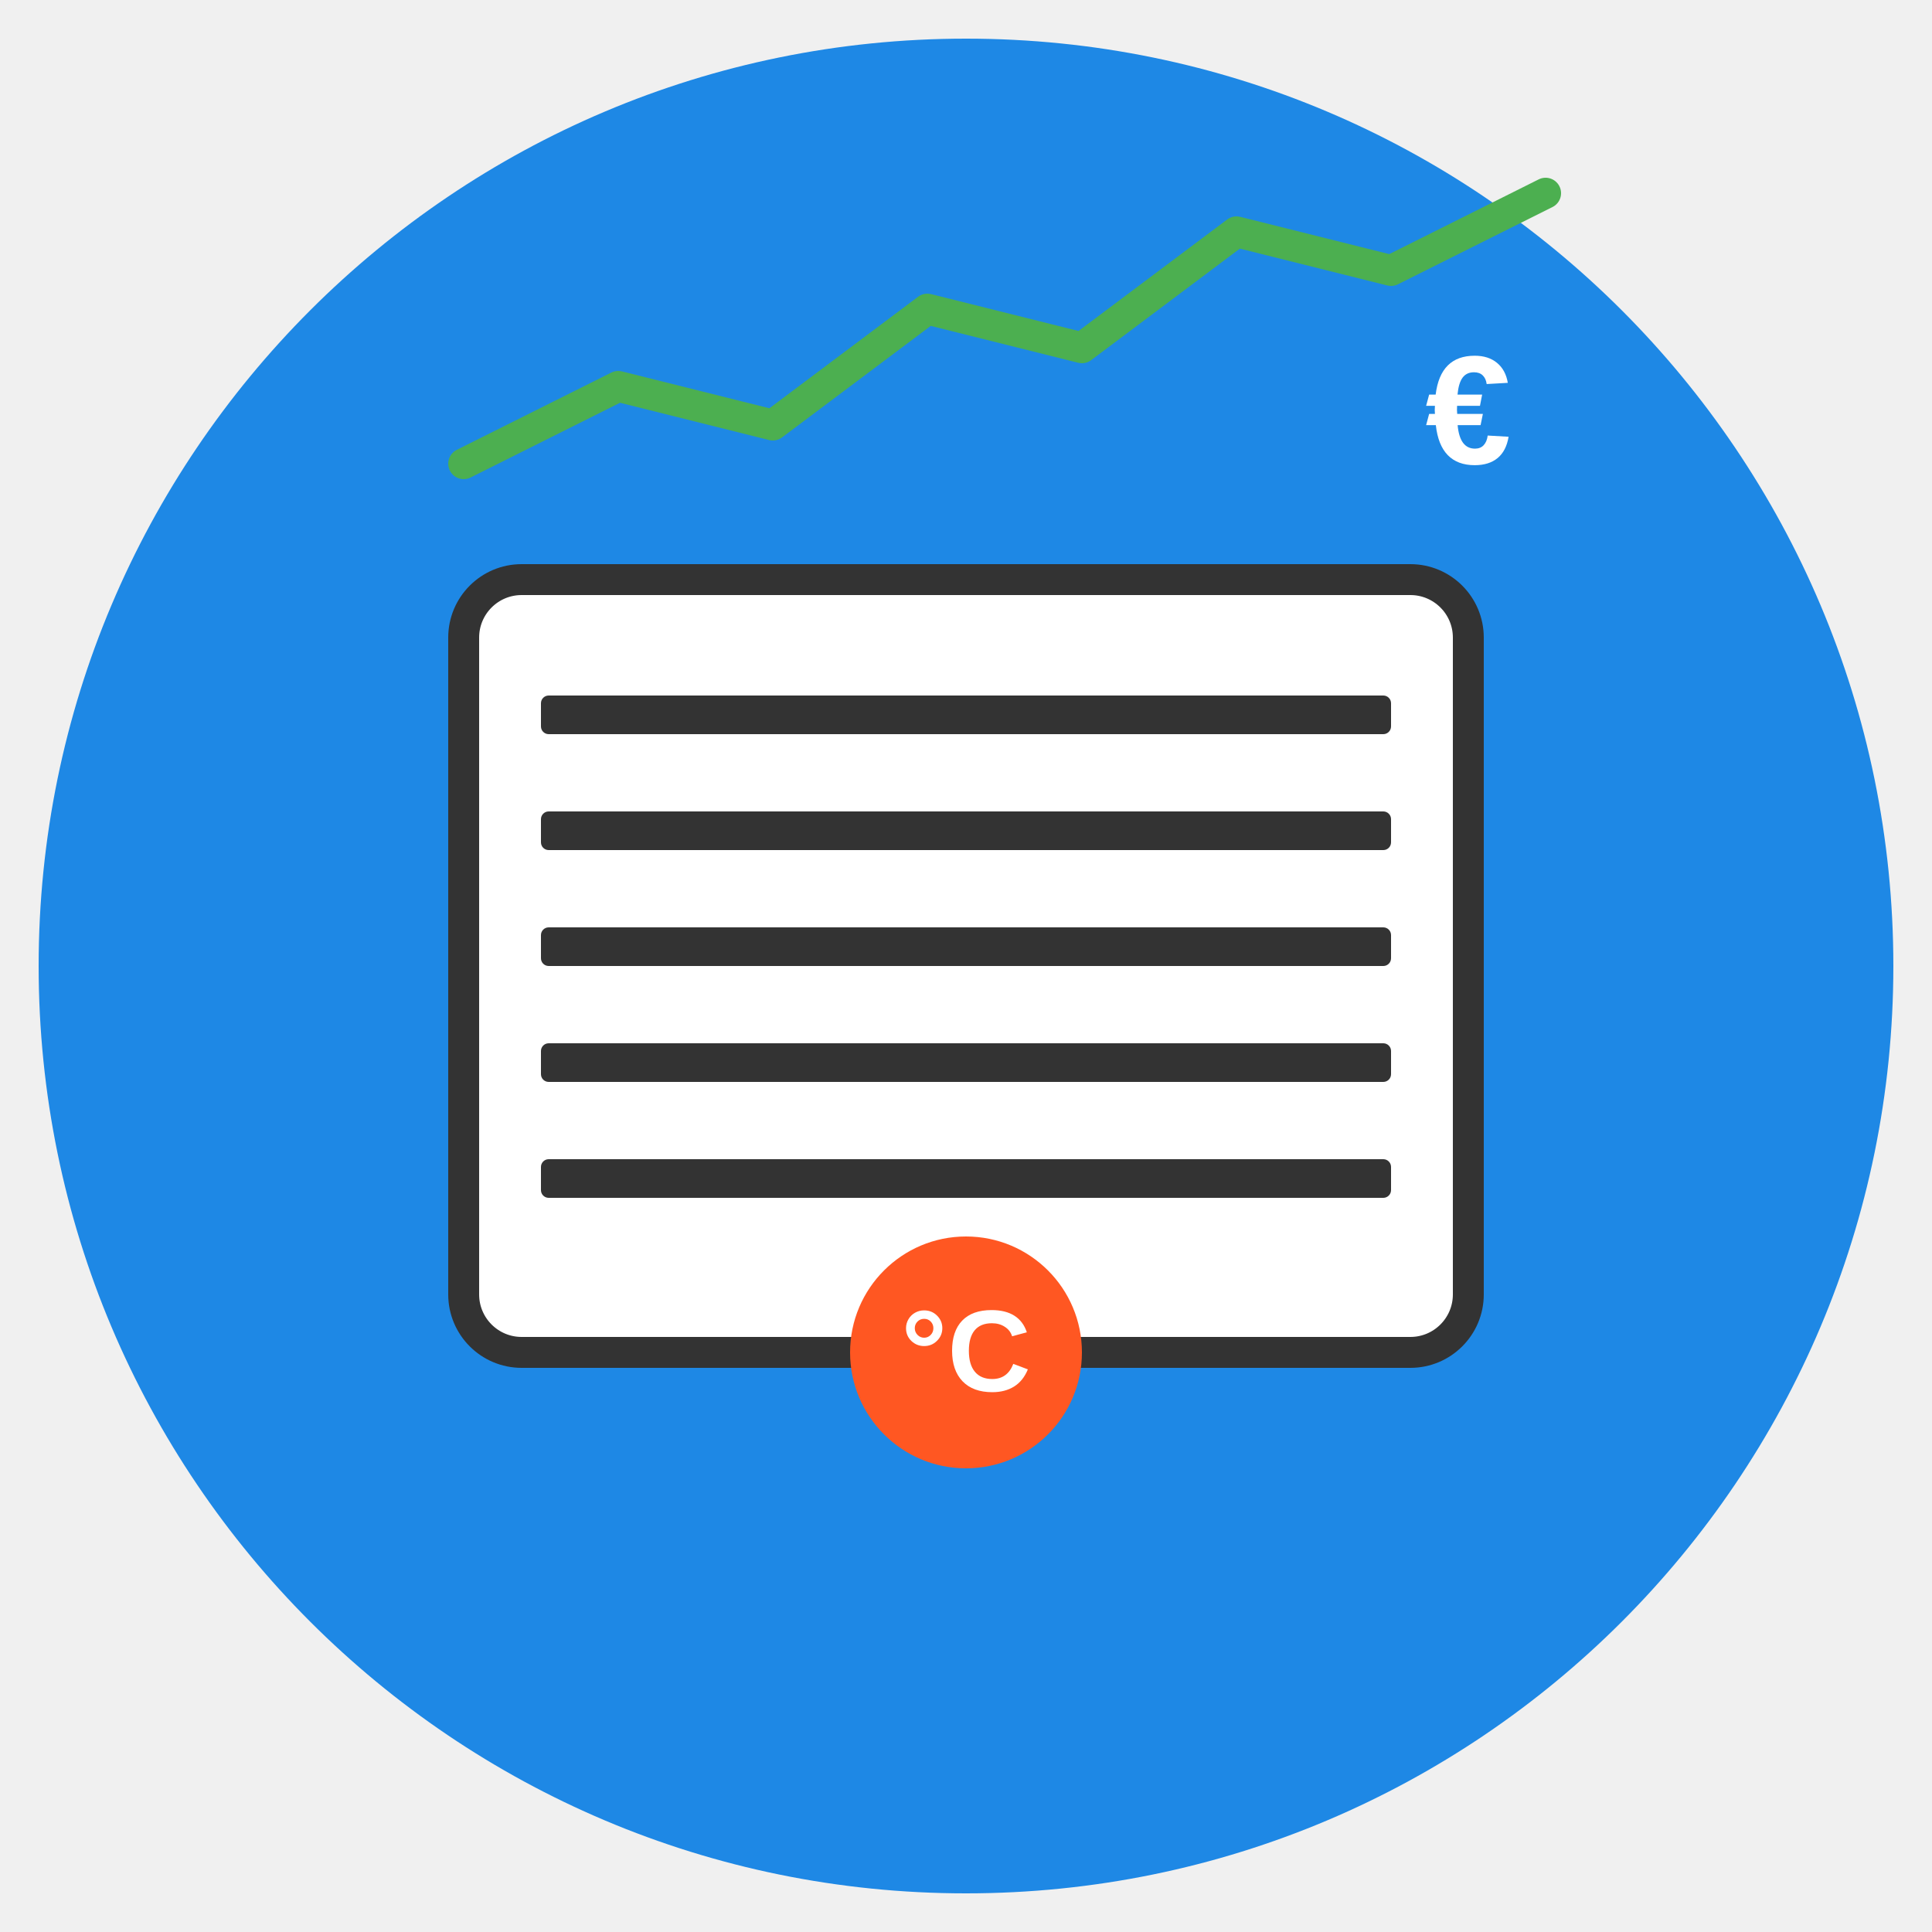
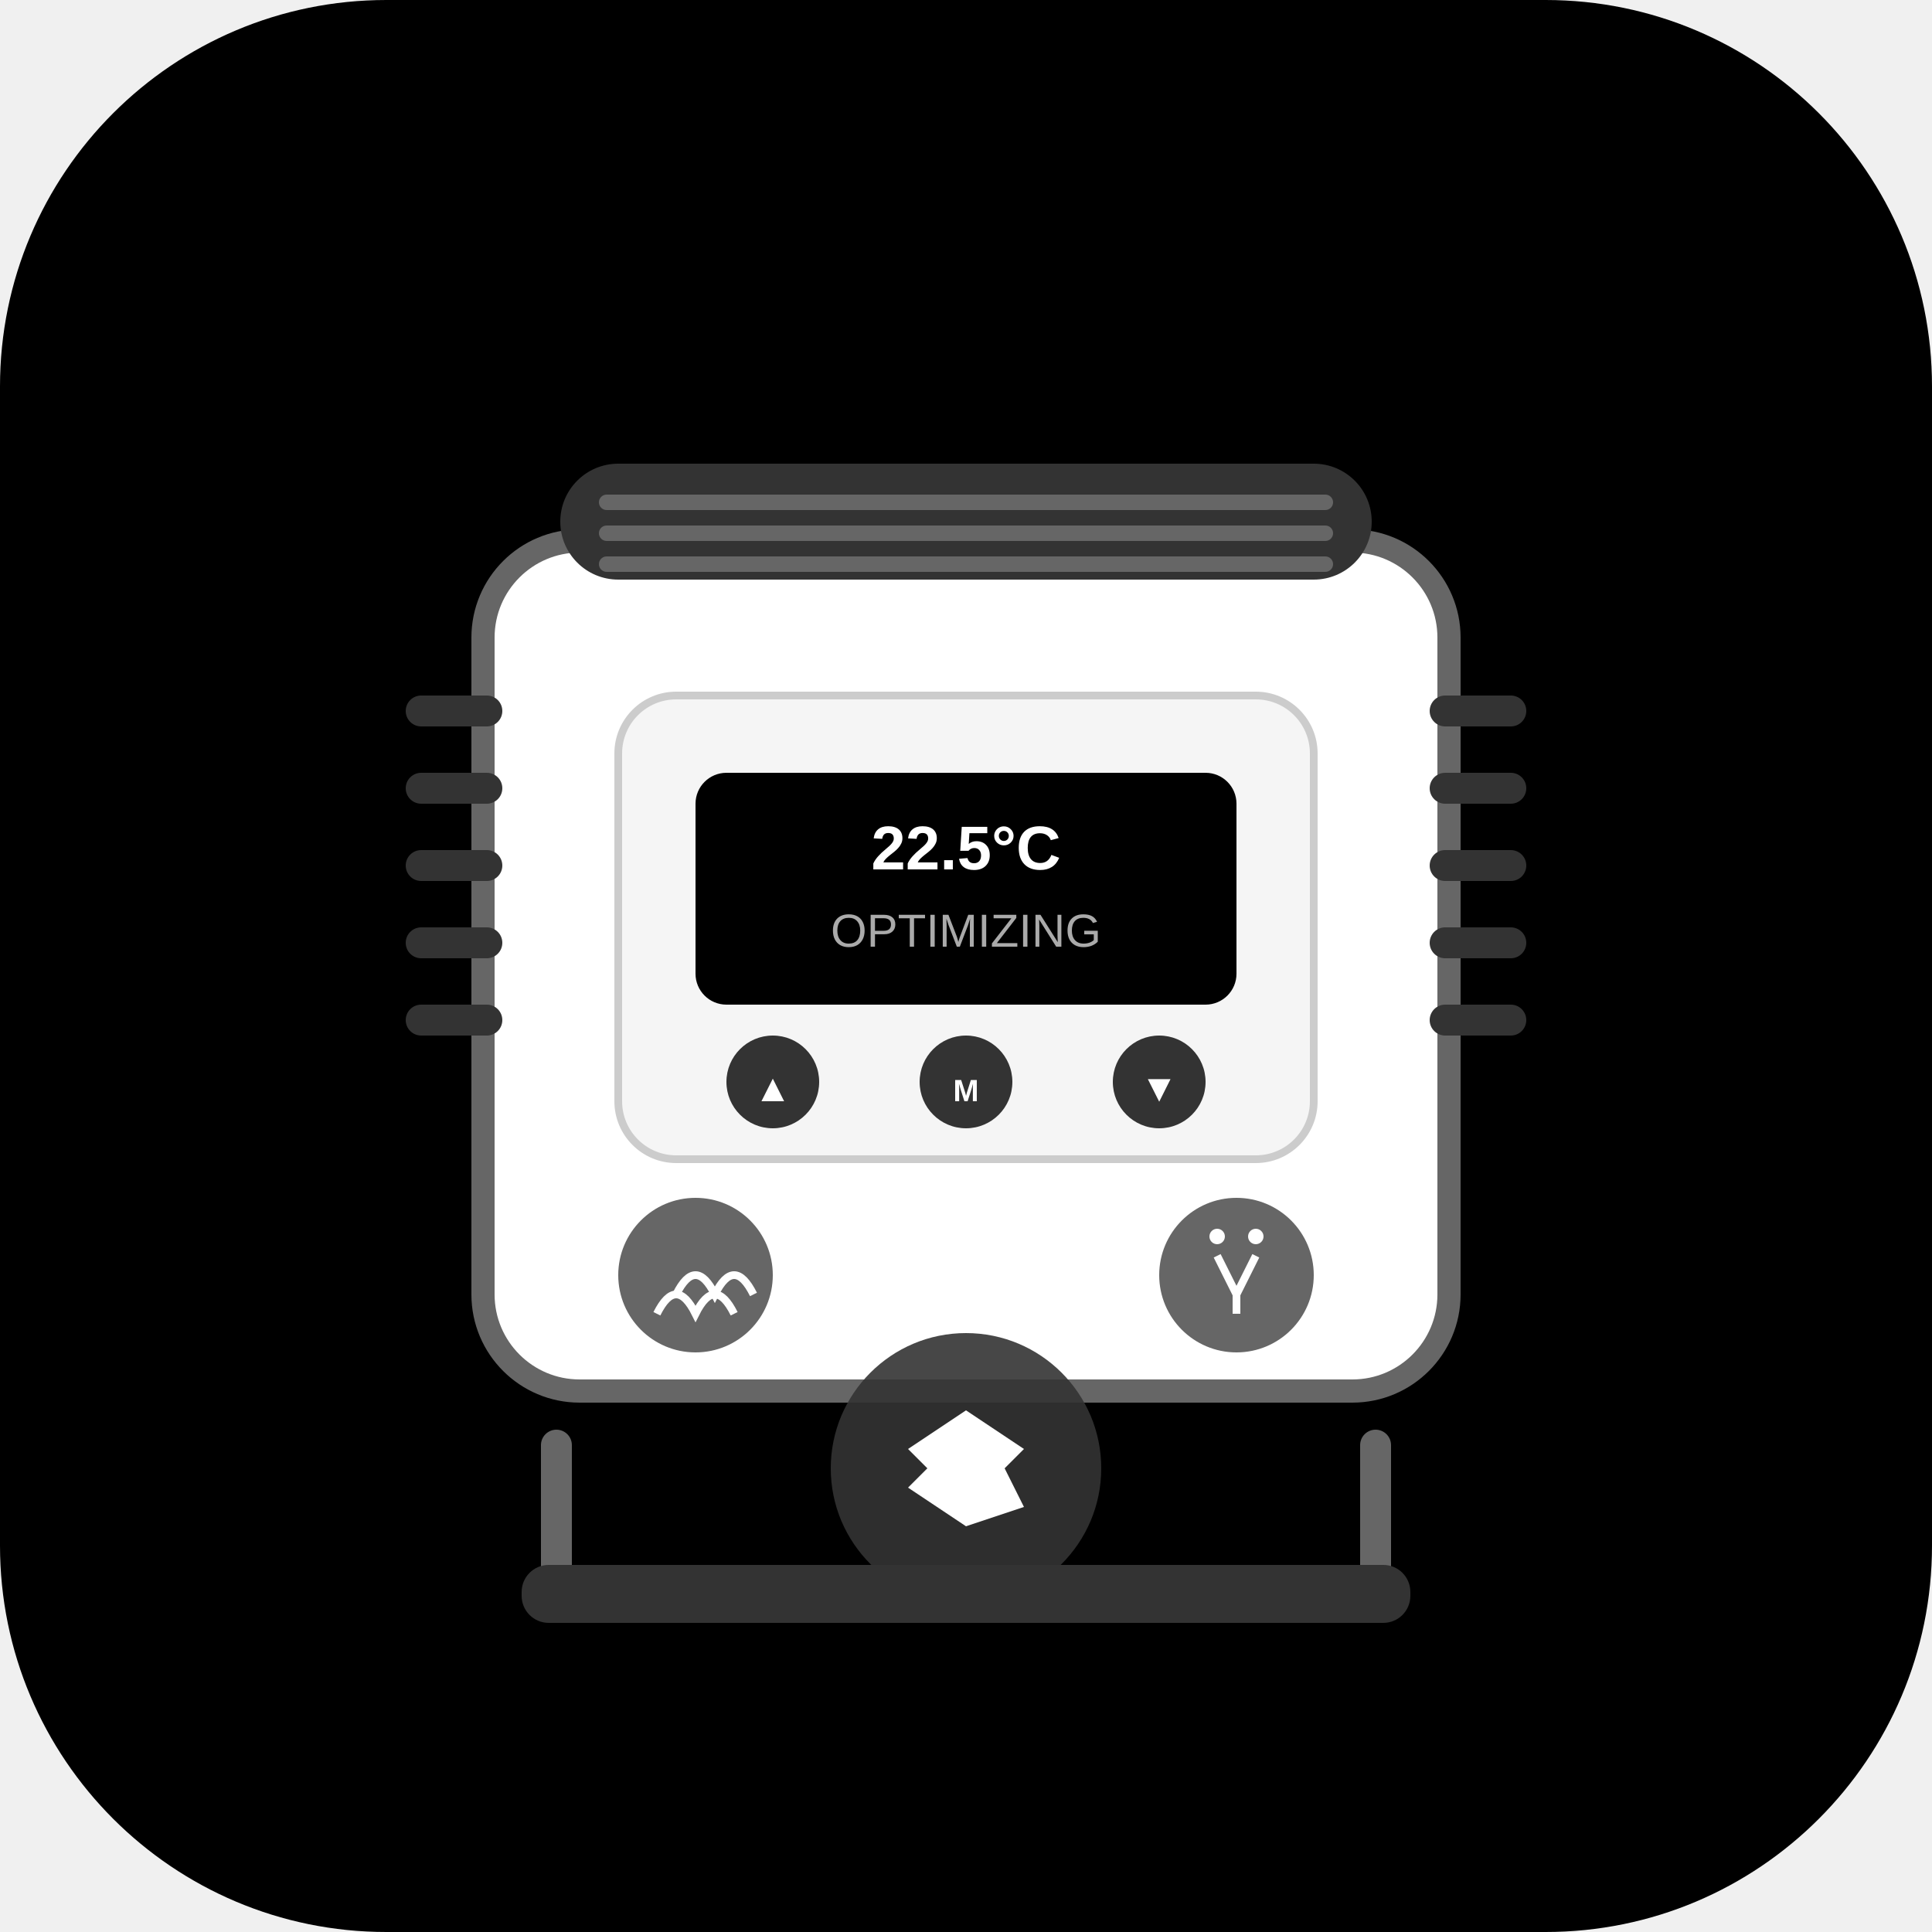
<svg xmlns="http://www.w3.org/2000/svg" width="500" height="500" viewBox="0 0 500 500">
-   <circle cx="250" cy="250" r="240" fill="#1E88E5" />
-   <rect x="120" y="150" width="260" height="200" rx="15" ry="15" fill="#FFFFFF" stroke="#333333" stroke-width="8" />
-   <rect x="140" y="180" width="220" height="10" rx="2" ry="2" fill="#333333" />
-   <rect x="140" y="210" width="220" height="10" rx="2" ry="2" fill="#333333" />
-   <rect x="140" y="240" width="220" height="10" rx="2" ry="2" fill="#333333" />
-   <rect x="140" y="270" width="220" height="10" rx="2" ry="2" fill="#333333" />
-   <rect x="140" y="300" width="220" height="10" rx="2" ry="2" fill="#333333" />
-   <circle cx="250" cy="350" r="30" fill="#FF5722" />
-   <text x="250" y="360" font-family="Arial, sans-serif" font-size="30" font-weight="bold" text-anchor="middle" fill="#FFFFFF">°C</text>
-   <polyline points="120,120 160,100 200,110 240,80 280,90 320,60 360,70 400,50" stroke="#4CAF50" stroke-width="8" fill="none" stroke-linecap="round" stroke-linejoin="round" />
-   <text x="380" y="120" font-family="Arial, sans-serif" font-size="40" font-weight="bold" text-anchor="middle" fill="#FFFFFF">€</text>
+   <rect width="500" height="500" rx="100" fill="#000000" />
+   <rect x="125" y="140" width="250" height="220" rx="25" fill="#FFFFFF" stroke="#666666" stroke-width="6" />
+   <rect x="145" y="120" width="210" height="30" rx="15" fill="#333333" />
+   <rect x="155" y="128" width="190" height="4" rx="2" fill="#666666" />
+   <rect x="155" y="136" width="190" height="4" rx="2" fill="#666666" />
+   <rect x="155" y="144" width="190" height="4" rx="2" fill="#666666" />
+   <g id="leftVents">
+     <rect x="105" y="180" width="25" height="8" rx="4" fill="#333333" />
+     <rect x="105" y="200" width="25" height="8" rx="4" fill="#333333" />
+     <rect x="105" y="220" width="25" height="8" rx="4" fill="#333333" />
+     <rect x="105" y="240" width="25" height="8" rx="4" fill="#333333" />
+     <rect x="105" y="260" width="25" height="8" rx="4" fill="#333333" />
+   </g>
+   <g id="rightVents">
+     <rect x="370" y="180" width="25" height="8" rx="4" fill="#333333" />
+     <rect x="370" y="200" width="25" height="8" rx="4" fill="#333333" />
+     <rect x="370" y="220" width="25" height="8" rx="4" fill="#333333" />
+     <rect x="370" y="240" width="25" height="8" rx="4" fill="#333333" />
+     <rect x="370" y="260" width="25" height="8" rx="4" fill="#333333" />
+   </g>
+   <rect x="160" y="180" width="180" height="120" rx="15" fill="#F5F5F5" stroke="#CCCCCC" stroke-width="2" />
+   <rect x="180" y="200" width="140" height="60" rx="8" fill="#000000" />
+   <text x="250" y="225" text-anchor="middle" fill="#FFFFFF" font-family="Arial, monospace" font-size="16" font-weight="bold">22.5°C</text>
+   <text x="250" y="245" text-anchor="middle" fill="#AAAAAA" font-family="Arial, monospace" font-size="12">OPTIMIZING</text>
+   <circle cx="200" cy="280" r="12" fill="#333333" />
+   <text x="200" y="285" text-anchor="middle" fill="white" font-family="Arial" font-size="10" font-weight="bold">▲</text>
+   <circle cx="250" cy="280" r="12" fill="#333333" />
+   <text x="250" y="285" text-anchor="middle" fill="white" font-family="Arial" font-size="8" font-weight="bold">M</text>
+   <circle cx="300" cy="280" r="12" fill="#333333" />
+   <text x="300" y="285" text-anchor="middle" fill="white" font-family="Arial" font-size="10" font-weight="bold">▼</text>
+   <g id="heatIndicator">
+     <circle cx="180" cy="330" r="20" fill="#666666" />
+     <path d="M 175 335 Q 180 325 185 335 Q 190 325 195 335" stroke="white" stroke-width="2" fill="none" />
+     <path d="M 170 340 Q 175 330 180 340 Q 185 330 190 340" stroke="white" stroke-width="2" fill="none" />
+   </g>
+   <g id="coolIndicator">
+     <circle cx="320" cy="330" r="20" fill="#666666" />
+     <path d="M 315 325 L 320 335 L 325 325 M 320 335 L 320 340" stroke="white" stroke-width="2" fill="none" />
+     <circle cx="315" cy="320" r="2" fill="white" />
+     <circle cx="325" cy="320" r="2" fill="white" />
+   </g>
+   <g transform="translate(250,380)">
+     <circle r="35" fill="#333333" opacity="0.9" />
+     <path d="M -15 -5 L 0 -15 L 15 -5 L 10 0 L 15 10 L 0 15 L -15 5 L -10 0 Z" fill="white" />
+   </g>
+   <rect x="140" y="370" width="8" height="40" rx="4" fill="#666666" />
+   <rect x="352" y="370" width="8" height="40" rx="4" fill="#666666" />
+   <rect x="135" y="405" width="230" height="15" rx="7" fill="#333333" />
</svg>
